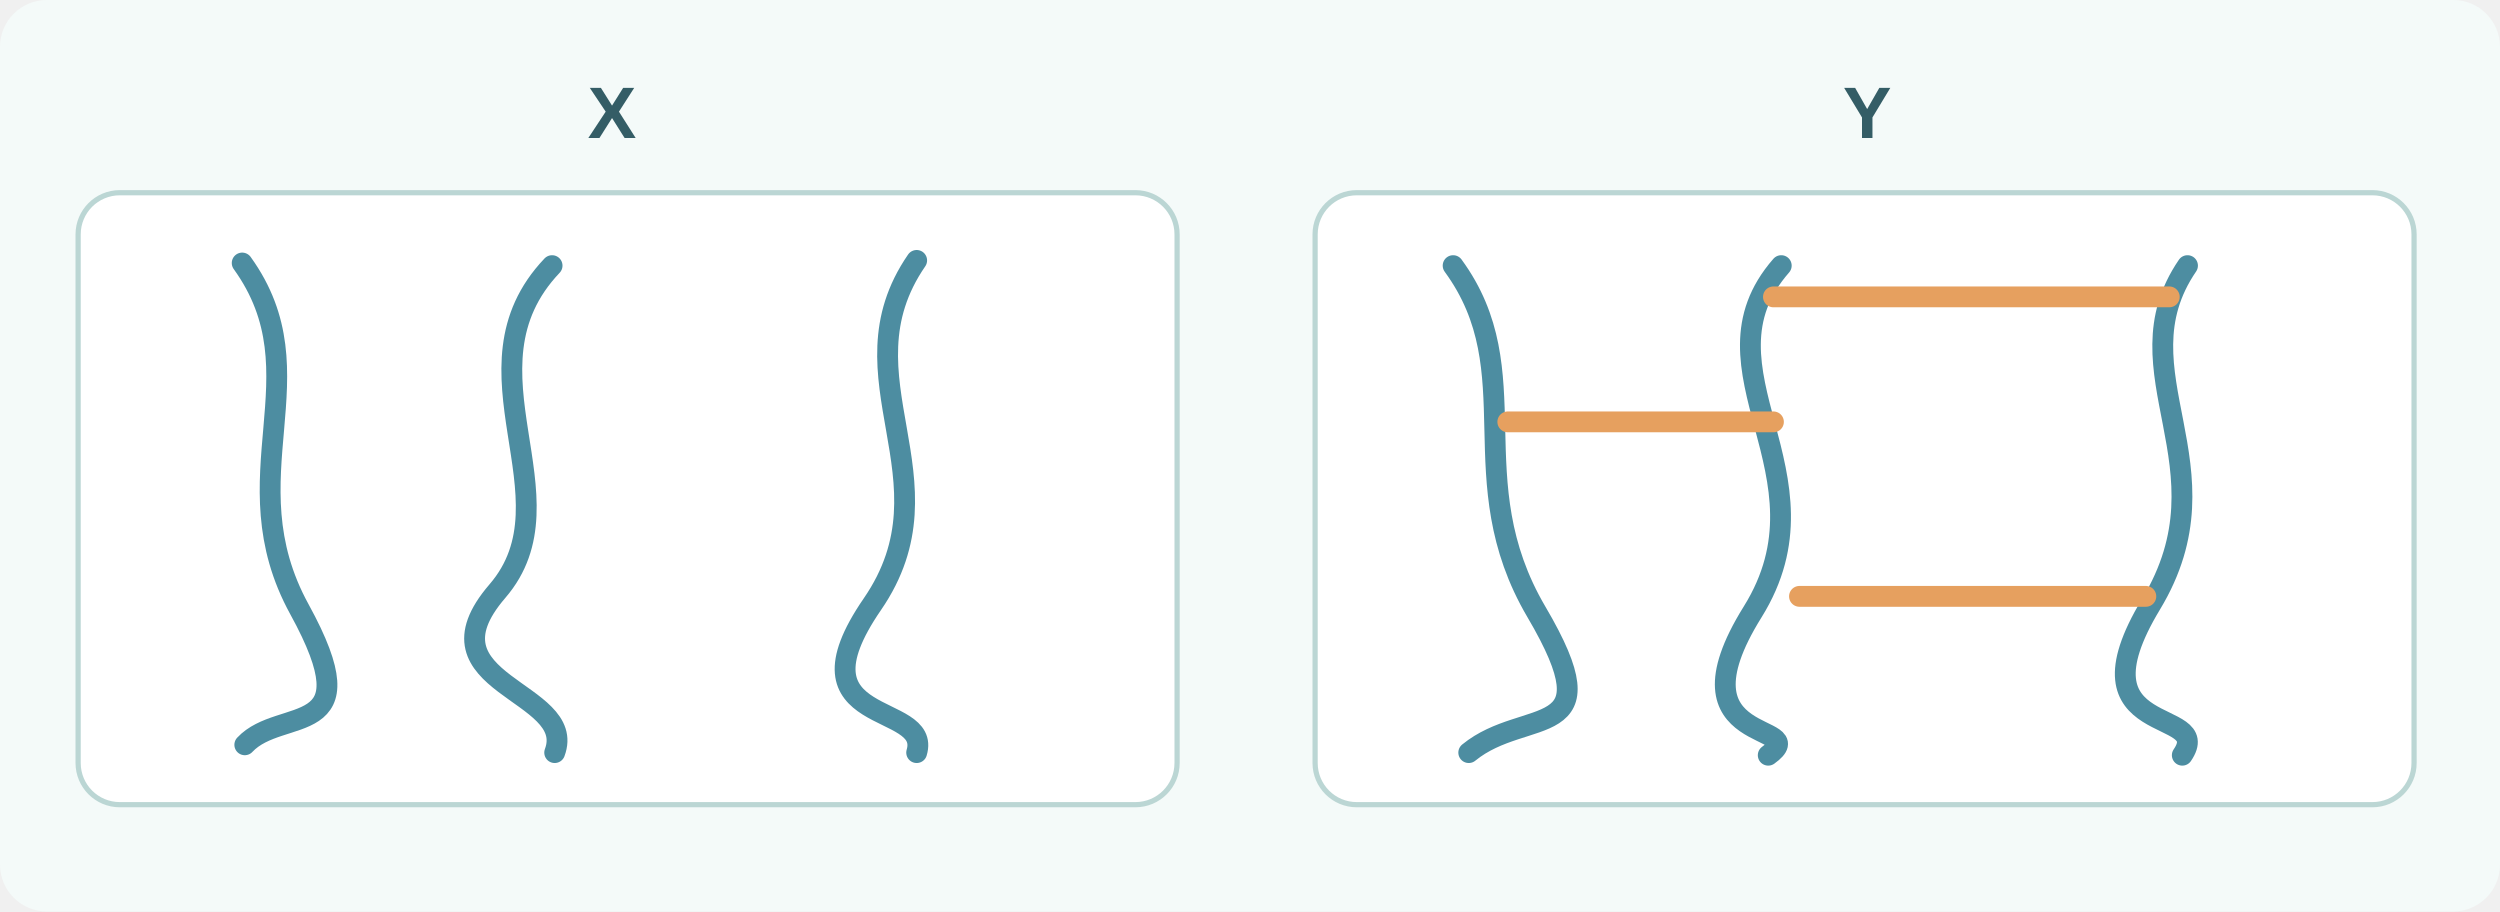
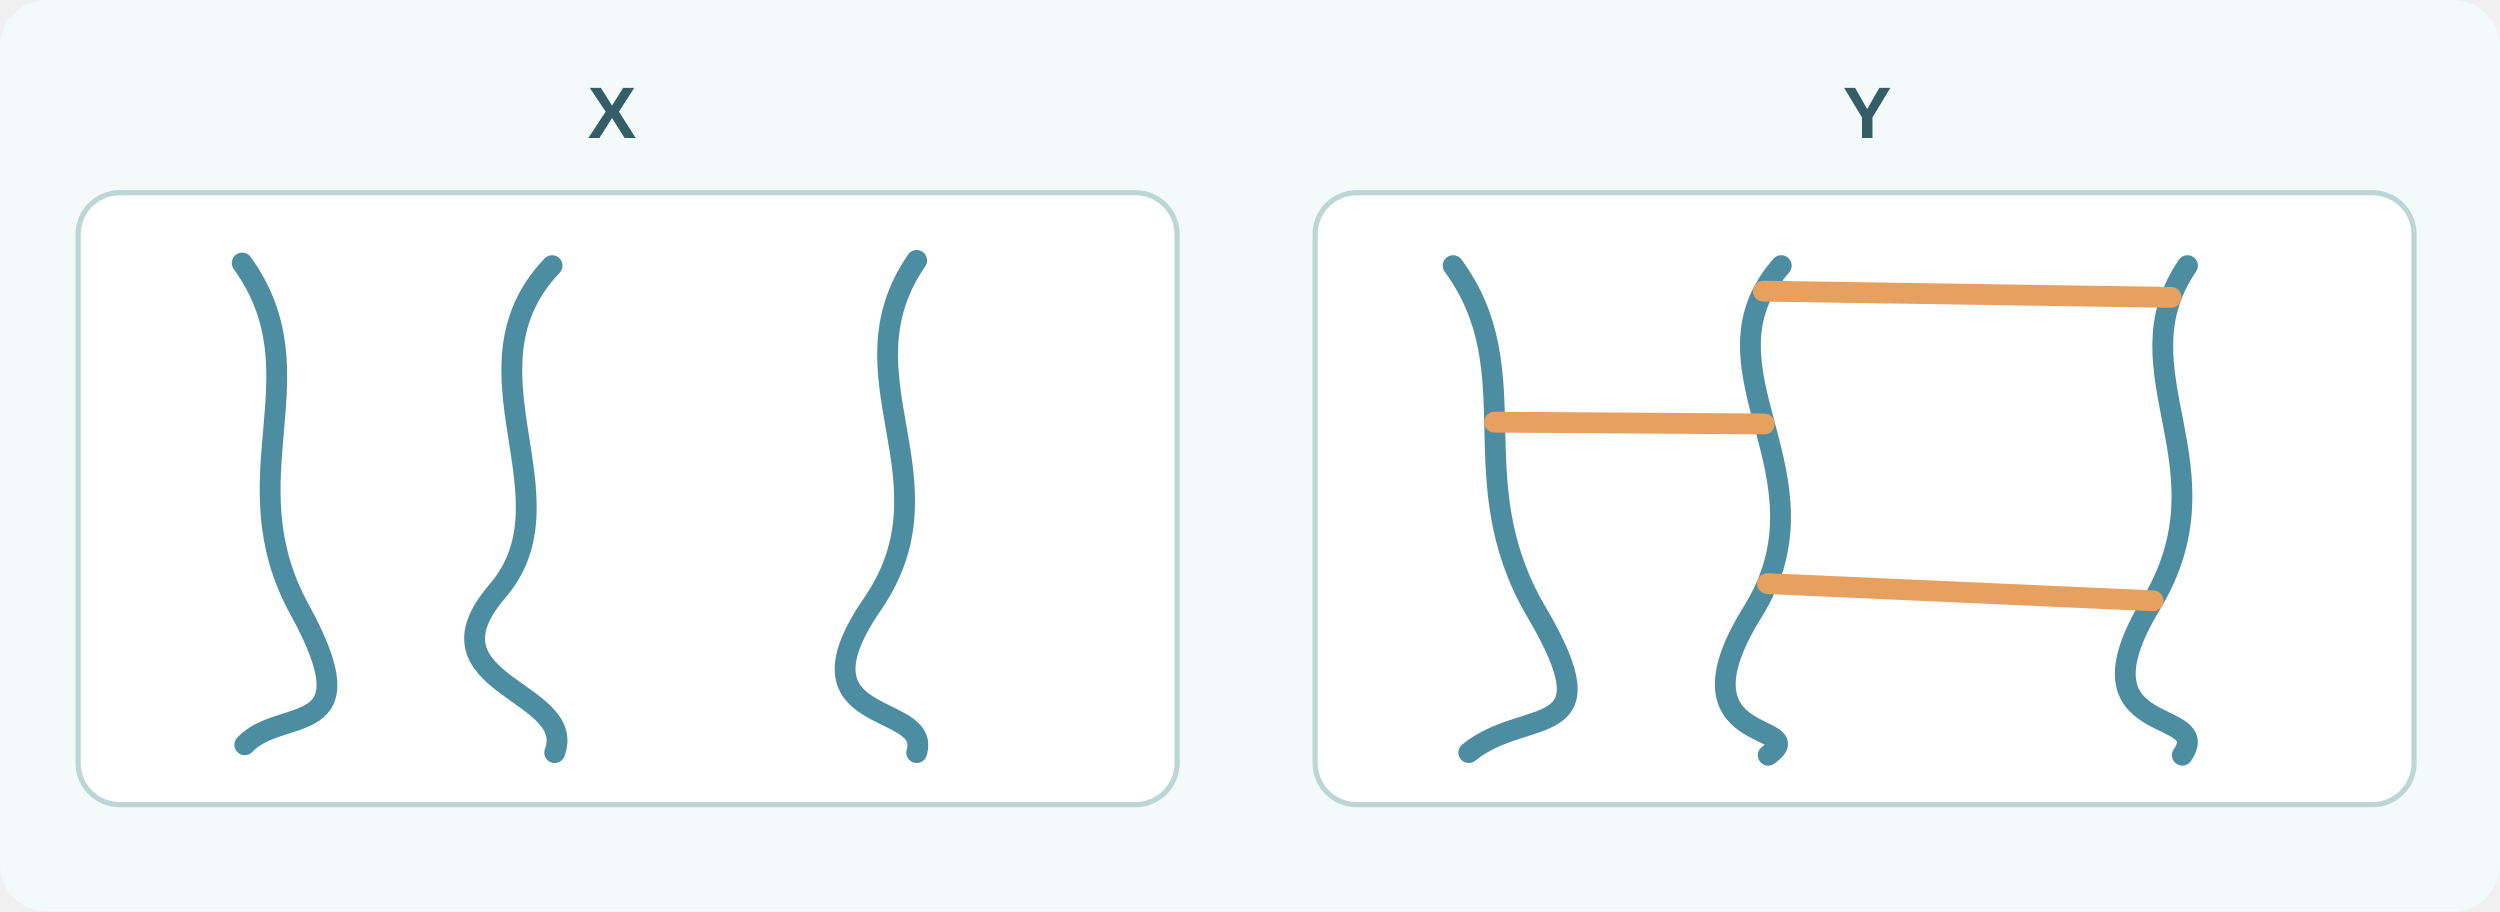
<svg xmlns="http://www.w3.org/2000/svg" viewBox="0 0 960 350">
  <rect width="960" height="350" rx="18" fill="#f4faf9" />
  <g font-family="Arial,sans-serif" font-size="28" font-weight="bold" text-anchor="middle" fill="#345d66">
    <text x="235" y="53">X</text>
    <text x="717" y="53">Y</text>
  </g>
  <g fill="white" stroke="#bbd6d4" stroke-width="2">
    <rect x="30" y="74" width="422" height="235" rx="16" />
    <rect x="505" y="74" width="422" height="235" rx="16" />
  </g>
  <g stroke="#4d8da1" stroke-width="8" stroke-linecap="round" fill="none">
    <path d="M93 101 C124 144 87 183 115 234 S108 271 94 286 M212 102 C174 142 222 191 191 227 S222 265 213 289 M352 100 C321 145 368 184 335 232 S358 269 352 289" />
    <path d="M558 102 C588 143 560 184 590 235 S586 271 564 289 M684 102 C649 142 706 182 673 235 S697 277 679 290 M840 102 C812 143 858 179 826 232 S851 271 838 290" />
  </g>
  <g stroke="#e6a05f" stroke-width="8" stroke-linecap="round">
-     <path d="M579 162 L681 162 M691 229 L824 229 M681 114 L833 114" />
+     <path d="M573.9 162.1 L677.5 162.8 M678.7 224.1 L826.8 230.7 M677.1 111.8 L833.7 114.2" />
  </g>
</svg>
